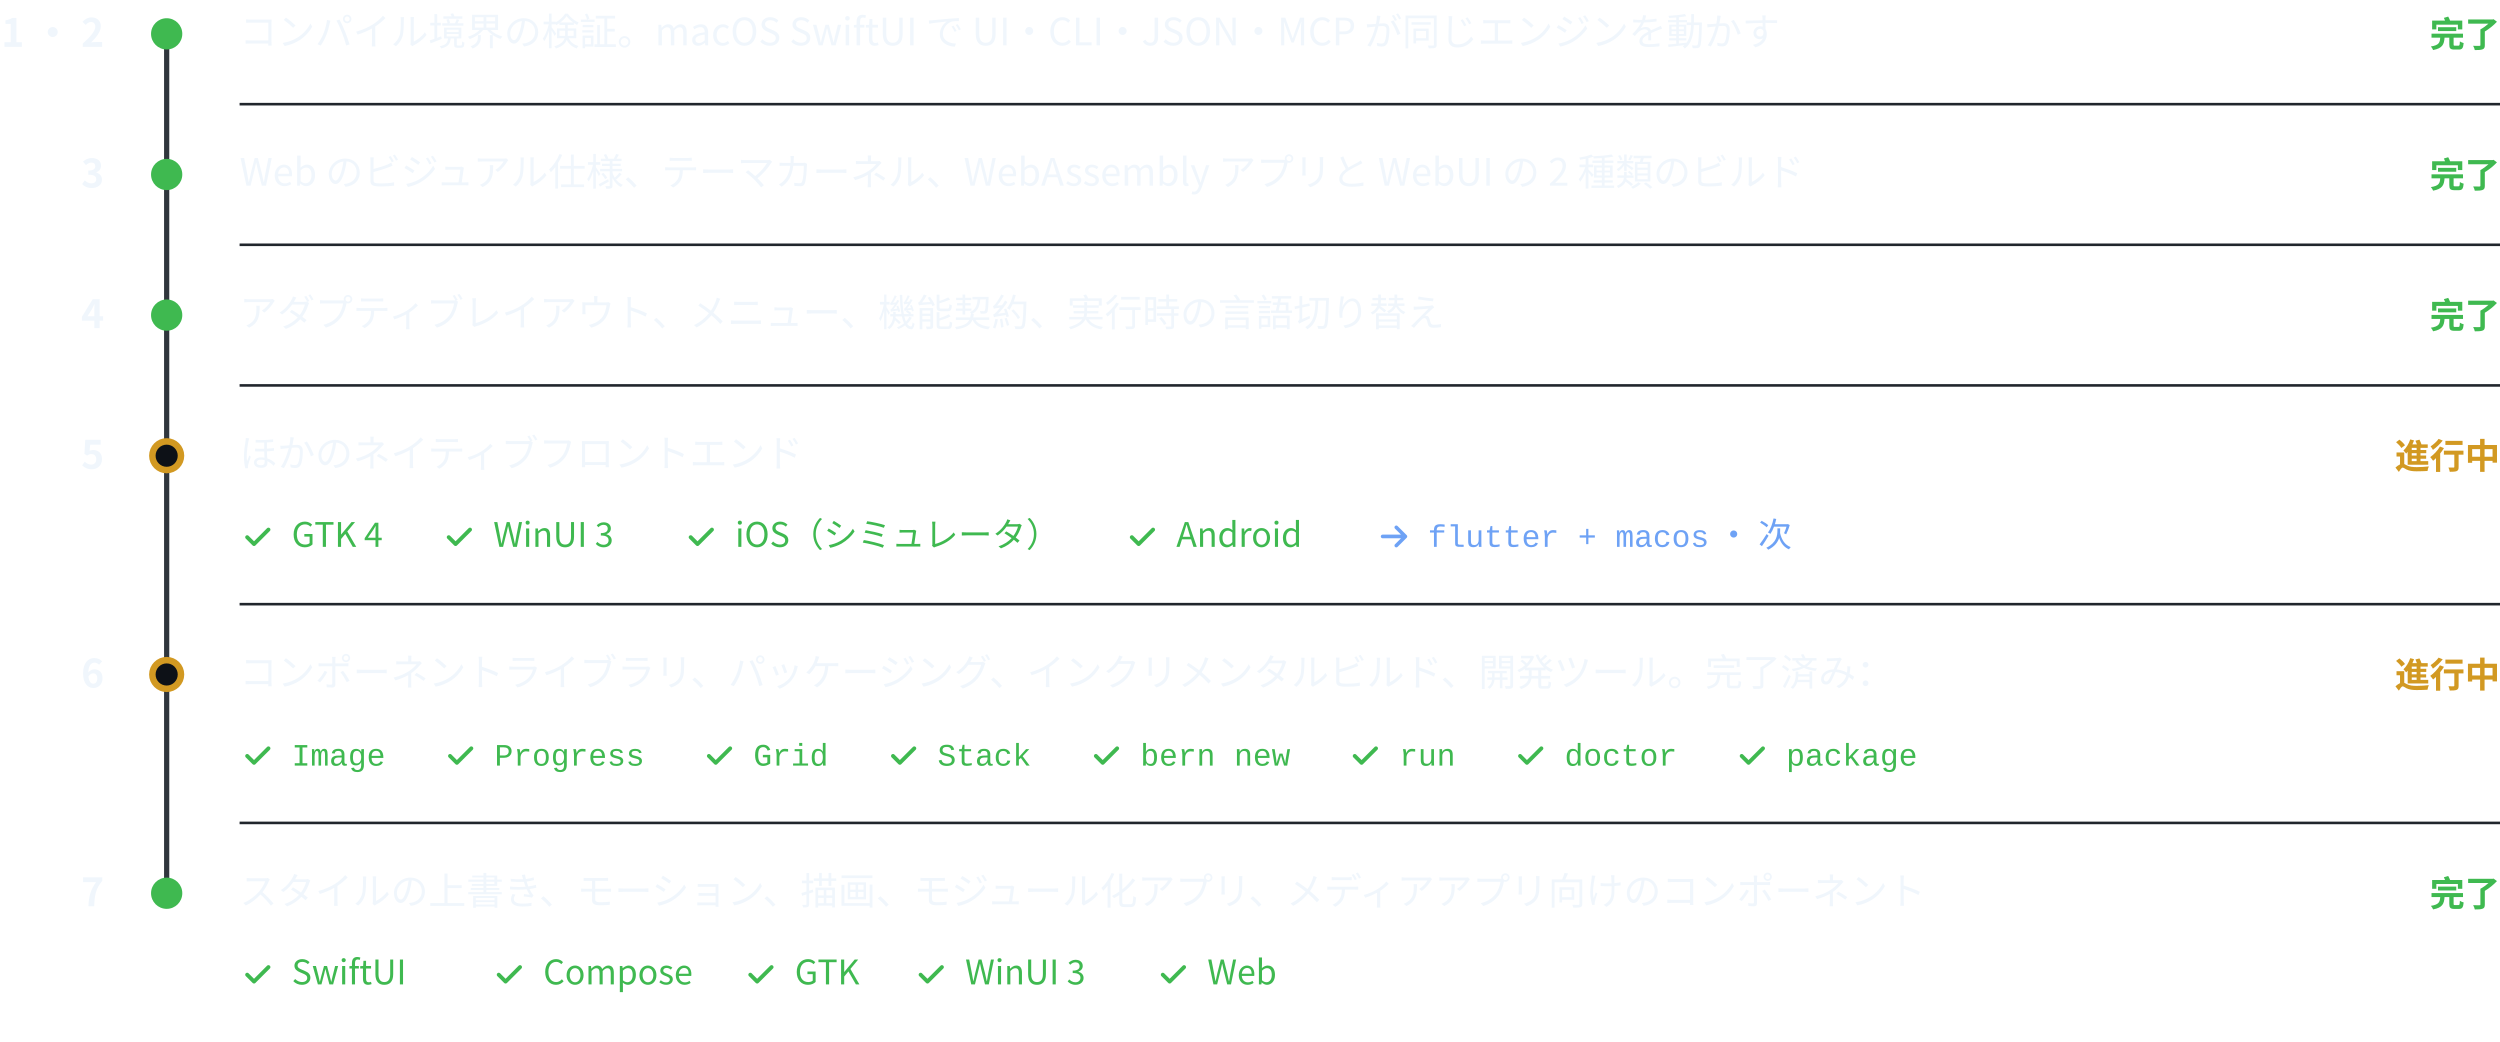
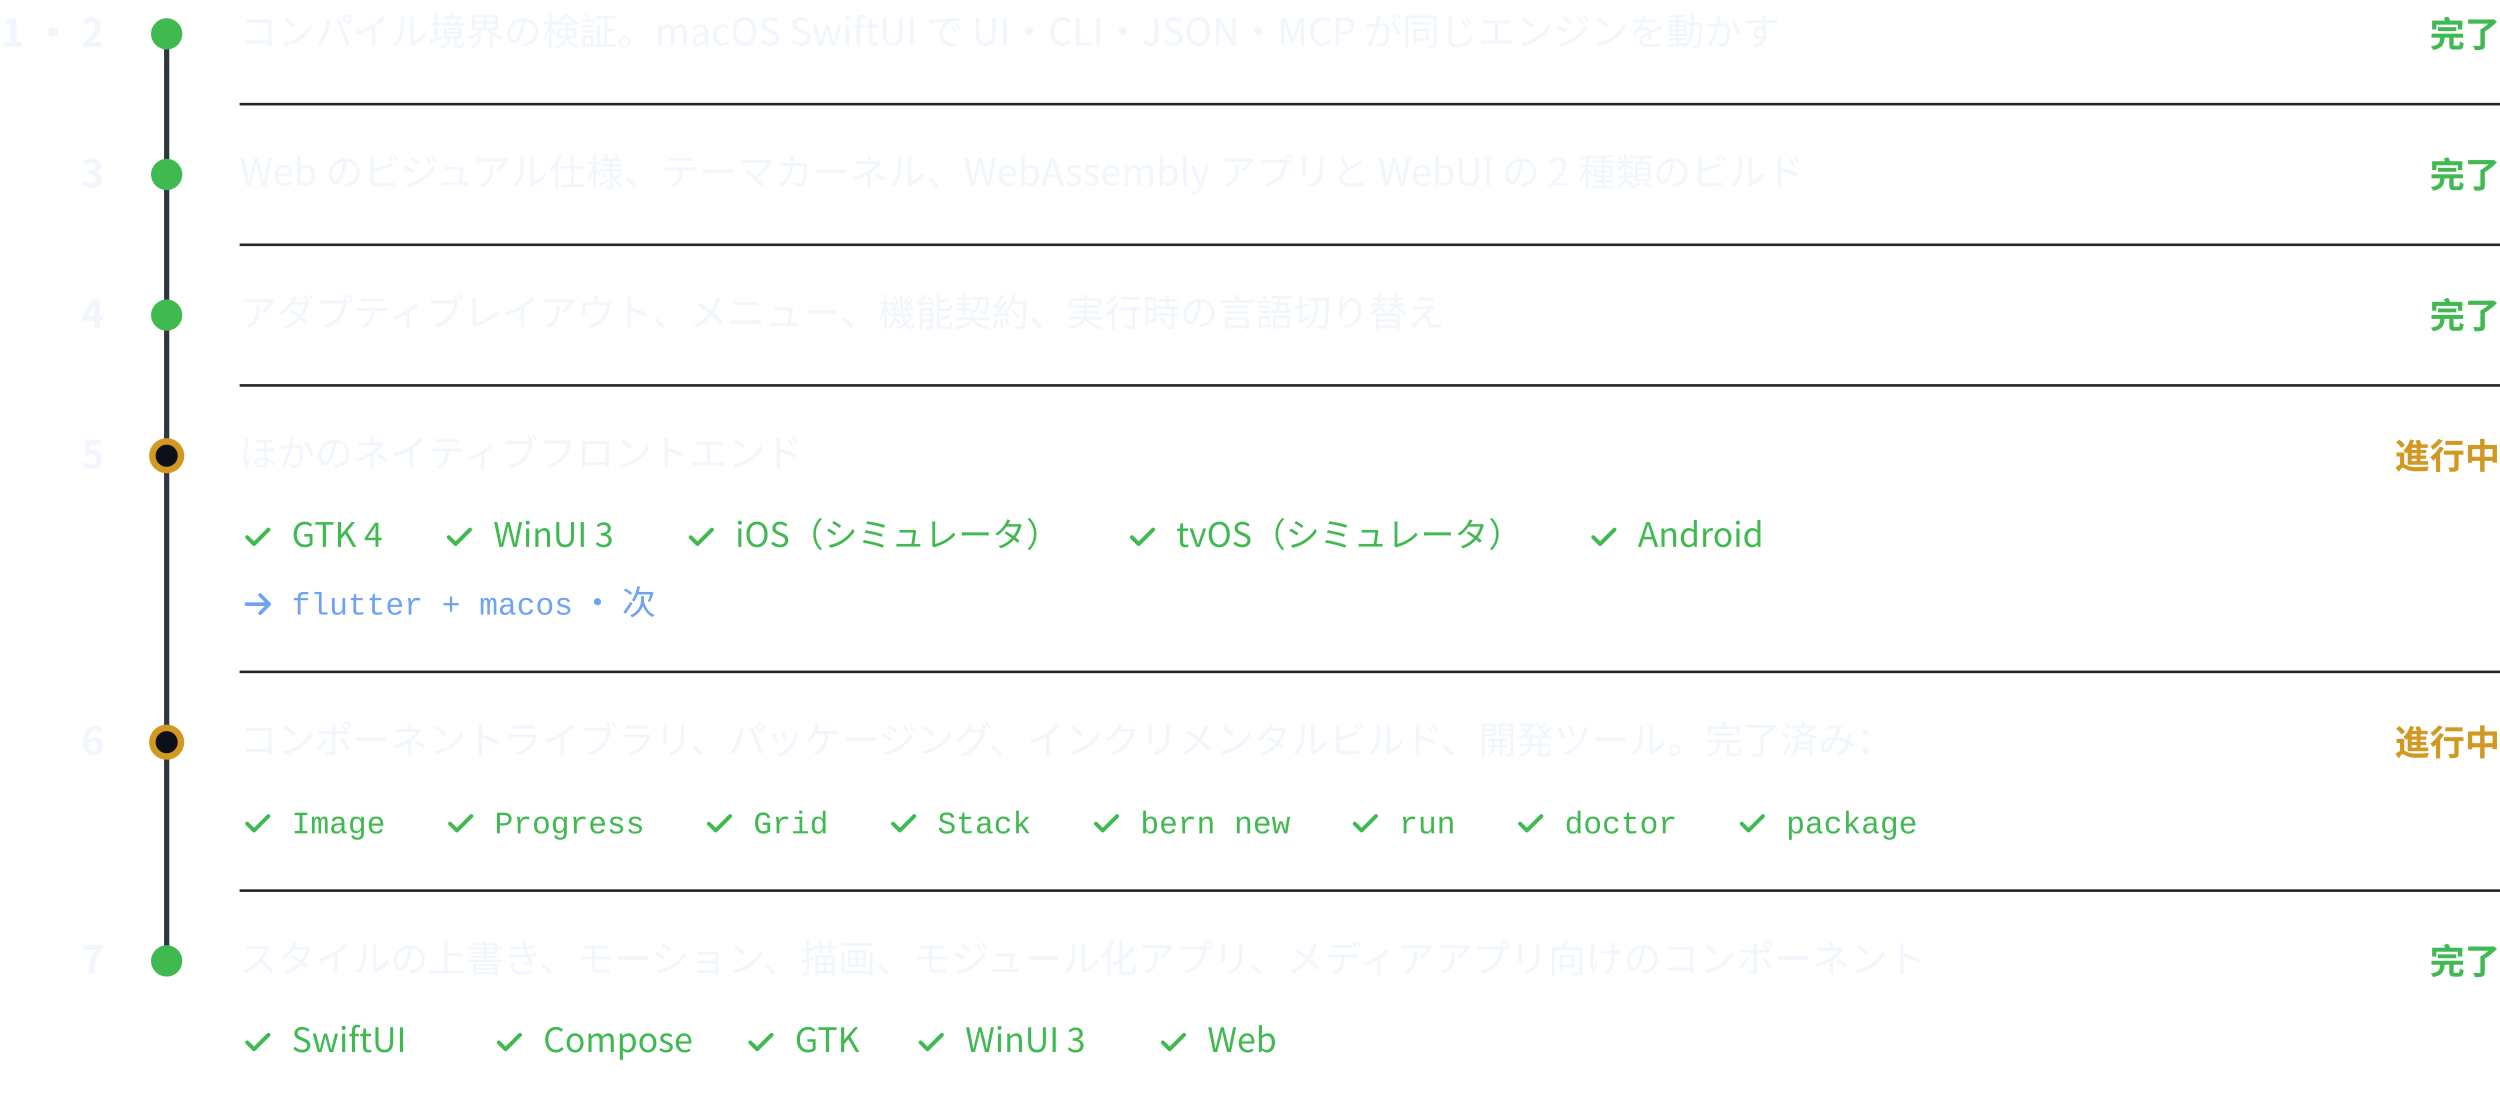
- <svg xmlns="http://www.w3.org/2000/svg" viewBox="0 0 960 400" width="960" height="400" font-family="-apple-system, BlinkMacSystemFont, 'Segoe UI', 'PingFang SC', 'Hiragino Sans GB', 'Microsoft YaHei', 'Noto Sans CJK SC', 'Helvetica Neue', Arial, sans-serif">
+ <svg xmlns="http://www.w3.org/2000/svg" viewBox="0 0 960 426" width="960" height="426" font-family="-apple-system, BlinkMacSystemFont, 'Segoe UI', 'PingFang SC', 'Hiragino Sans GB', 'Microsoft YaHei', 'Noto Sans CJK SC', 'Helvetica Neue', Arial, sans-serif">
  <defs>
    <symbol id="bern-logo" viewBox="0 0 1024 1024">
      <defs>
        <clipPath id="bern-symbol-disc">
          <circle cx="512" cy="512" r="512" />
        </clipPath>
      </defs>
      <g clip-path="url(#bern-symbol-disc)">
        <rect width="1024" height="1024" fill="#4A8BEF" />
        <path fill="#24324D" d="M 290.4 372.1 C 270.7 579.3 309.8 827.6 392.0 1060.0 L 1100 1100 L 1060.0 880.0 C 1013.0 692.2 904.4 451.5 684.3 270.5 A 14 14 0 0 0 662.4 286.5 C 693.7 364.2 711.6 444.8 715.3 529.4 A 36 36 0 0 1 691.6 564.9 C 620.6 590.7 549.5 616.5 478.5 642.4 A 36 36 0 0 1 436.0 628.1 C 383.8 547.6 344.6 461.1 317.8 369.5 A 14 14 0 0 0 290.4 372.1 Z" />
        <ellipse rx="22" ry="36" fill="#E8F4FF" transform="translate(520 760) rotate(-20)" />
        <ellipse rx="22" ry="36" fill="#E8F4FF" transform="translate(748 668) rotate(-20)" />
      </g>
    </symbol>
  </defs>
-   <line x1="64" y1="13" x2="64" y2="343" stroke="#30363D" stroke-width="2" />
+   <line x1="64" y1="13" x2="64" y2="369" stroke="#30363D" stroke-width="2" />
  <circle cx="64" cy="13" r="6" fill="#3FB950" />
  <circle cx="64" cy="67" r="6" fill="#3FB950" />
  <circle cx="64" cy="121" r="6" fill="#3FB950" />
  <circle cx="64" cy="175" r="5.5" fill="#0D1117" stroke="#D29922" stroke-width="2.5" />
-   <circle cx="64" cy="259" r="5.5" fill="#0D1117" stroke="#D29922" stroke-width="2.5" />
-   <circle cx="64" cy="343" r="6" fill="#3FB950" />
+   <circle cx="64" cy="285" r="5.5" fill="#0D1117" stroke="#D29922" stroke-width="2.5" />
+   <circle cx="64" cy="369" r="6" fill="#3FB950" />
  <text x="40" y="18" font-size="15" font-weight="700" text-anchor="end" fill="#F0F6FC">1 · 2</text>
  <text x="92.0" y="17.4" font-size="14.5" fill="#F0F6FC">コンパイル境界の検証。macOS SwiftUI で UI・CLI・JSON・MCP が同じエンジンを動かす</text>
  <text x="960.0" y="18.0" font-size="13.5" font-weight="700" fill="#3FB950" text-anchor="end">完了</text>
  <line x1="92" y1="40.0" x2="960" y2="40.0" stroke="#21262D" />
  <text x="40" y="72" font-size="15" font-weight="700" text-anchor="end" fill="#F0F6FC">3</text>
  <text x="92.0" y="71.3" font-size="14.5" fill="#F0F6FC">Web のビジュアル仕様、テーマカーネル、WebAssembly アプリと WebUI の 2 種類のビルド</text>
  <text x="960.0" y="72.0" font-size="13.5" font-weight="700" fill="#3FB950" text-anchor="end">完了</text>
  <line x1="92" y1="94.0" x2="960" y2="94.0" stroke="#21262D" />
  <text x="40" y="126" font-size="15" font-weight="700" text-anchor="end" fill="#F0F6FC">4</text>
  <text x="92.0" y="125.3" font-size="14.5" fill="#F0F6FC">アダプティブレイアウト、メニュー、機能契約、実行時の言語切り替え</text>
  <text x="960.0" y="126.0" font-size="13.5" font-weight="700" fill="#3FB950" text-anchor="end">完了</text>
  <line x1="92" y1="148.0" x2="960" y2="148.0" stroke="#21262D" />
  <text x="40" y="180" font-size="15" font-weight="700" text-anchor="end" fill="#F0F6FC">5</text>
  <text x="92.0" y="179.3" font-size="14.5" fill="#F0F6FC">ほかのネイティブフロントエンド</text>
  <g transform="translate(92.0 210.0)">
    <g transform="translate(0.0 -11.0) scale(0.5833)" fill="none" stroke="#3FB950" stroke-width="2.6" stroke-linecap="round" stroke-linejoin="round" color="#3FB950">
      <path d="m5 12.5 4.5 4.5L19 7.5" />
    </g>
    <text x="20" y="0" font-size="13" font-weight="500" fill="#3FB950">GTK 4</text>
  </g>
  <g transform="translate(169.4 210.0)">
    <g transform="translate(0.0 -11.0) scale(0.5833)" fill="none" stroke="#3FB950" stroke-width="2.6" stroke-linecap="round" stroke-linejoin="round" color="#3FB950">
      <path d="m5 12.5 4.5 4.5L19 7.5" />
    </g>
    <text x="20" y="0" font-size="13" font-weight="500" fill="#3FB950">WinUI 3</text>
  </g>
  <g transform="translate(262.3 210.0)">
    <g transform="translate(0.0 -11.0) scale(0.5833)" fill="none" stroke="#3FB950" stroke-width="2.6" stroke-linecap="round" stroke-linejoin="round" color="#3FB950">
      <path d="m5 12.5 4.5 4.5L19 7.5" />
    </g>
    <text x="20" y="0" font-size="13" font-weight="500" fill="#3FB950">iOS（シミュレータ）</text>
  </g>
  <g transform="translate(431.7 210.0)">
    <g transform="translate(0.0 -11.0) scale(0.5833)" fill="none" stroke="#3FB950" stroke-width="2.6" stroke-linecap="round" stroke-linejoin="round" color="#3FB950">
      <path d="m5 12.5 4.5 4.5L19 7.5" />
    </g>
+     <text x="20" y="0" font-size="13" font-weight="500" fill="#3FB950">tvOS（シミュレータ）</text>
+   </g>
+   <g transform="translate(608.9 210.0)">
+     <g transform="translate(0.0 -11.0) scale(0.5833)" fill="none" stroke="#3FB950" stroke-width="2.6" stroke-linecap="round" stroke-linejoin="round" color="#3FB950">
+       <path d="m5 12.5 4.5 4.5L19 7.5" />
+     </g>
    <text x="20" y="0" font-size="13" font-weight="500" fill="#3FB950">Android</text>
  </g>
-   <g transform="translate(528.3 210.0)">
+   <g transform="translate(92.0 236.0)">
    <g transform="translate(0.0 -11.0) scale(0.5833)" fill="none" stroke="#6EA2F5" stroke-width="2.4" stroke-linecap="round" stroke-linejoin="round" color="#6EA2F5">
      <path d="M4.5 12h15M13.5 6l6 6-6 6" />
    </g>
    <text x="20" y="0" font-size="13" font-weight="500" fill="#6EA2F5">
      <tspan font-family="ui-monospace, SFMono-Regular, Menlo, Consolas, 'Liberation Mono', monospace" font-size="12.0" fill="#6EA2F5">flutter + macos</tspan> · 次</text>
  </g>
  <text x="960.0" y="180.0" font-size="13.5" font-weight="700" fill="#D29922" text-anchor="end">進行中</text>
-   <line x1="92" y1="232.0" x2="960" y2="232.0" stroke="#21262D" />
-   <text x="40" y="264" font-size="15" font-weight="700" text-anchor="end" fill="#F0F6FC">6</text>
-   <text x="92.0" y="263.4" font-size="14.5" fill="#F0F6FC">コンポーネントライブラリ、パッケージング、インクリメンタルビルド、開発ツール。完了済み：</text>
-   <g transform="translate(92.0 294.0)">
+   <line x1="92" y1="258.0" x2="960" y2="258.0" stroke="#21262D" />
+   <text x="40" y="290" font-size="15" font-weight="700" text-anchor="end" fill="#F0F6FC">6</text>
+   <text x="92.0" y="289.4" font-size="14.5" fill="#F0F6FC">コンポーネントライブラリ、パッケージング、インクリメンタルビルド、開発ツール。完了済み：</text>
+   <g transform="translate(92.0 320.0)">
    <g transform="translate(0.0 -11.0) scale(0.5833)" fill="none" stroke="#3FB950" stroke-width="2.6" stroke-linecap="round" stroke-linejoin="round" color="#3FB950">
      <path d="m5 12.5 4.5 4.5L19 7.5" />
    </g>
    <text x="20" y="0" font-size="13" font-weight="500" fill="#3FB950">
      <tspan font-family="ui-monospace, SFMono-Regular, Menlo, Consolas, 'Liberation Mono', monospace" font-size="12.0" fill="#3FB950">Image</tspan>
    </text>
  </g>
-   <g transform="translate(169.9 294.0)">
+   <g transform="translate(169.9 320.0)">
    <g transform="translate(0.0 -11.0) scale(0.5833)" fill="none" stroke="#3FB950" stroke-width="2.6" stroke-linecap="round" stroke-linejoin="round" color="#3FB950">
      <path d="m5 12.5 4.5 4.5L19 7.5" />
    </g>
    <text x="20" y="0" font-size="13" font-weight="500" fill="#3FB950">
      <tspan font-family="ui-monospace, SFMono-Regular, Menlo, Consolas, 'Liberation Mono', monospace" font-size="12.0" fill="#3FB950">Progress</tspan>
    </text>
  </g>
-   <g transform="translate(269.3 294.0)">
+   <g transform="translate(269.3 320.0)">
    <g transform="translate(0.0 -11.0) scale(0.5833)" fill="none" stroke="#3FB950" stroke-width="2.6" stroke-linecap="round" stroke-linejoin="round" color="#3FB950">
      <path d="m5 12.5 4.5 4.5L19 7.5" />
    </g>
    <text x="20" y="0" font-size="13" font-weight="500" fill="#3FB950">
      <tspan font-family="ui-monospace, SFMono-Regular, Menlo, Consolas, 'Liberation Mono', monospace" font-size="12.0" fill="#3FB950">Grid</tspan>
    </text>
  </g>
-   <g transform="translate(340.0 294.0)">
+   <g transform="translate(340.0 320.0)">
    <g transform="translate(0.0 -11.0) scale(0.5833)" fill="none" stroke="#3FB950" stroke-width="2.6" stroke-linecap="round" stroke-linejoin="round" color="#3FB950">
      <path d="m5 12.5 4.5 4.5L19 7.5" />
    </g>
    <text x="20" y="0" font-size="13" font-weight="500" fill="#3FB950">
      <tspan font-family="ui-monospace, SFMono-Regular, Menlo, Consolas, 'Liberation Mono', monospace" font-size="12.0" fill="#3FB950">Stack</tspan>
    </text>
  </g>
-   <g transform="translate(417.9 294.0)">
+   <g transform="translate(417.9 320.0)">
    <g transform="translate(0.0 -11.0) scale(0.5833)" fill="none" stroke="#3FB950" stroke-width="2.6" stroke-linecap="round" stroke-linejoin="round" color="#3FB950">
      <path d="m5 12.5 4.5 4.5L19 7.5" />
    </g>
    <text x="20" y="0" font-size="13" font-weight="500" fill="#3FB950">
      <tspan font-family="ui-monospace, SFMono-Regular, Menlo, Consolas, 'Liberation Mono', monospace" font-size="12.0" fill="#3FB950">bern new</tspan>
    </text>
  </g>
-   <g transform="translate(517.3 294.0)">
+   <g transform="translate(517.3 320.0)">
    <g transform="translate(0.0 -11.0) scale(0.5833)" fill="none" stroke="#3FB950" stroke-width="2.6" stroke-linecap="round" stroke-linejoin="round" color="#3FB950">
      <path d="m5 12.5 4.5 4.5L19 7.5" />
    </g>
    <text x="20" y="0" font-size="13" font-weight="500" fill="#3FB950">
      <tspan font-family="ui-monospace, SFMono-Regular, Menlo, Consolas, 'Liberation Mono', monospace" font-size="12.0" fill="#3FB950">run</tspan>
    </text>
  </g>
-   <g transform="translate(580.8 294.0)">
+   <g transform="translate(580.8 320.0)">
    <g transform="translate(0.0 -11.0) scale(0.5833)" fill="none" stroke="#3FB950" stroke-width="2.6" stroke-linecap="round" stroke-linejoin="round" color="#3FB950">
      <path d="m5 12.5 4.5 4.5L19 7.5" />
    </g>
    <text x="20" y="0" font-size="13" font-weight="500" fill="#3FB950">
      <tspan font-family="ui-monospace, SFMono-Regular, Menlo, Consolas, 'Liberation Mono', monospace" font-size="12.0" fill="#3FB950">doctor</tspan>
    </text>
  </g>
-   <g transform="translate(665.9 294.0)">
+   <g transform="translate(665.9 320.0)">
    <g transform="translate(0.0 -11.0) scale(0.5833)" fill="none" stroke="#3FB950" stroke-width="2.6" stroke-linecap="round" stroke-linejoin="round" color="#3FB950">
      <path d="m5 12.5 4.5 4.5L19 7.5" />
    </g>
    <text x="20" y="0" font-size="13" font-weight="500" fill="#3FB950">
      <tspan font-family="ui-monospace, SFMono-Regular, Menlo, Consolas, 'Liberation Mono', monospace" font-size="12.0" fill="#3FB950">package</tspan>
    </text>
  </g>
-   <text x="960.0" y="264.0" font-size="13.5" font-weight="700" fill="#D29922" text-anchor="end">進行中</text>
-   <line x1="92" y1="316.0" x2="960" y2="316.0" stroke="#21262D" />
-   <text x="40" y="348" font-size="15" font-weight="700" text-anchor="end" fill="#F0F6FC">7</text>
-   <text x="92.0" y="347.4" font-size="14.5" fill="#F0F6FC">スタイルの上書き、モーション、描画、モジュール化アプリ、メディアアプリ向けのコンポーネント</text>
-   <g transform="translate(92.0 378.0)">
+   <text x="960.0" y="290.0" font-size="13.5" font-weight="700" fill="#D29922" text-anchor="end">進行中</text>
+   <line x1="92" y1="342.0" x2="960" y2="342.0" stroke="#21262D" />
+   <text x="40" y="374" font-size="15" font-weight="700" text-anchor="end" fill="#F0F6FC">7</text>
+   <text x="92.0" y="373.4" font-size="14.5" fill="#F0F6FC">スタイルの上書き、モーション、描画、モジュール化アプリ、メディアアプリ向けのコンポーネント</text>
+   <g transform="translate(92.0 404.0)">
    <g transform="translate(0.0 -11.0) scale(0.5833)" fill="none" stroke="#3FB950" stroke-width="2.6" stroke-linecap="round" stroke-linejoin="round" color="#3FB950">
      <path d="m5 12.5 4.5 4.5L19 7.5" />
    </g>
    <text x="20" y="0" font-size="13" font-weight="500" fill="#3FB950">SwiftUI</text>
  </g>
-   <g transform="translate(188.6 378.0)">
+   <g transform="translate(188.6 404.0)">
    <g transform="translate(0.0 -11.0) scale(0.5833)" fill="none" stroke="#3FB950" stroke-width="2.6" stroke-linecap="round" stroke-linejoin="round" color="#3FB950">
      <path d="m5 12.5 4.5 4.5L19 7.5" />
    </g>
    <text x="20" y="0" font-size="13" font-weight="500" fill="#3FB950">Compose</text>
  </g>
-   <g transform="translate(285.2 378.0)">
+   <g transform="translate(285.2 404.0)">
    <g transform="translate(0.0 -11.0) scale(0.5833)" fill="none" stroke="#3FB950" stroke-width="2.6" stroke-linecap="round" stroke-linejoin="round" color="#3FB950">
      <path d="m5 12.5 4.5 4.5L19 7.5" />
    </g>
    <text x="20" y="0" font-size="13" font-weight="500" fill="#3FB950">GTK</text>
  </g>
-   <g transform="translate(350.6 378.0)">
+   <g transform="translate(350.6 404.0)">
    <g transform="translate(0.0 -11.0) scale(0.5833)" fill="none" stroke="#3FB950" stroke-width="2.6" stroke-linecap="round" stroke-linejoin="round" color="#3FB950">
      <path d="m5 12.5 4.5 4.5L19 7.5" />
    </g>
    <text x="20" y="0" font-size="13" font-weight="500" fill="#3FB950">WinUI 3</text>
  </g>
-   <g transform="translate(443.6 378.0)">
+   <g transform="translate(443.6 404.0)">
    <g transform="translate(0.0 -11.0) scale(0.5833)" fill="none" stroke="#3FB950" stroke-width="2.6" stroke-linecap="round" stroke-linejoin="round" color="#3FB950">
      <path d="m5 12.5 4.5 4.5L19 7.5" />
    </g>
    <text x="20" y="0" font-size="13" font-weight="500" fill="#3FB950">Web</text>
  </g>
-   <text x="960.0" y="348.0" font-size="13.5" font-weight="700" fill="#3FB950" text-anchor="end">完了</text>
+   <text x="960.0" y="374.0" font-size="13.5" font-weight="700" fill="#3FB950" text-anchor="end">完了</text>
</svg>
